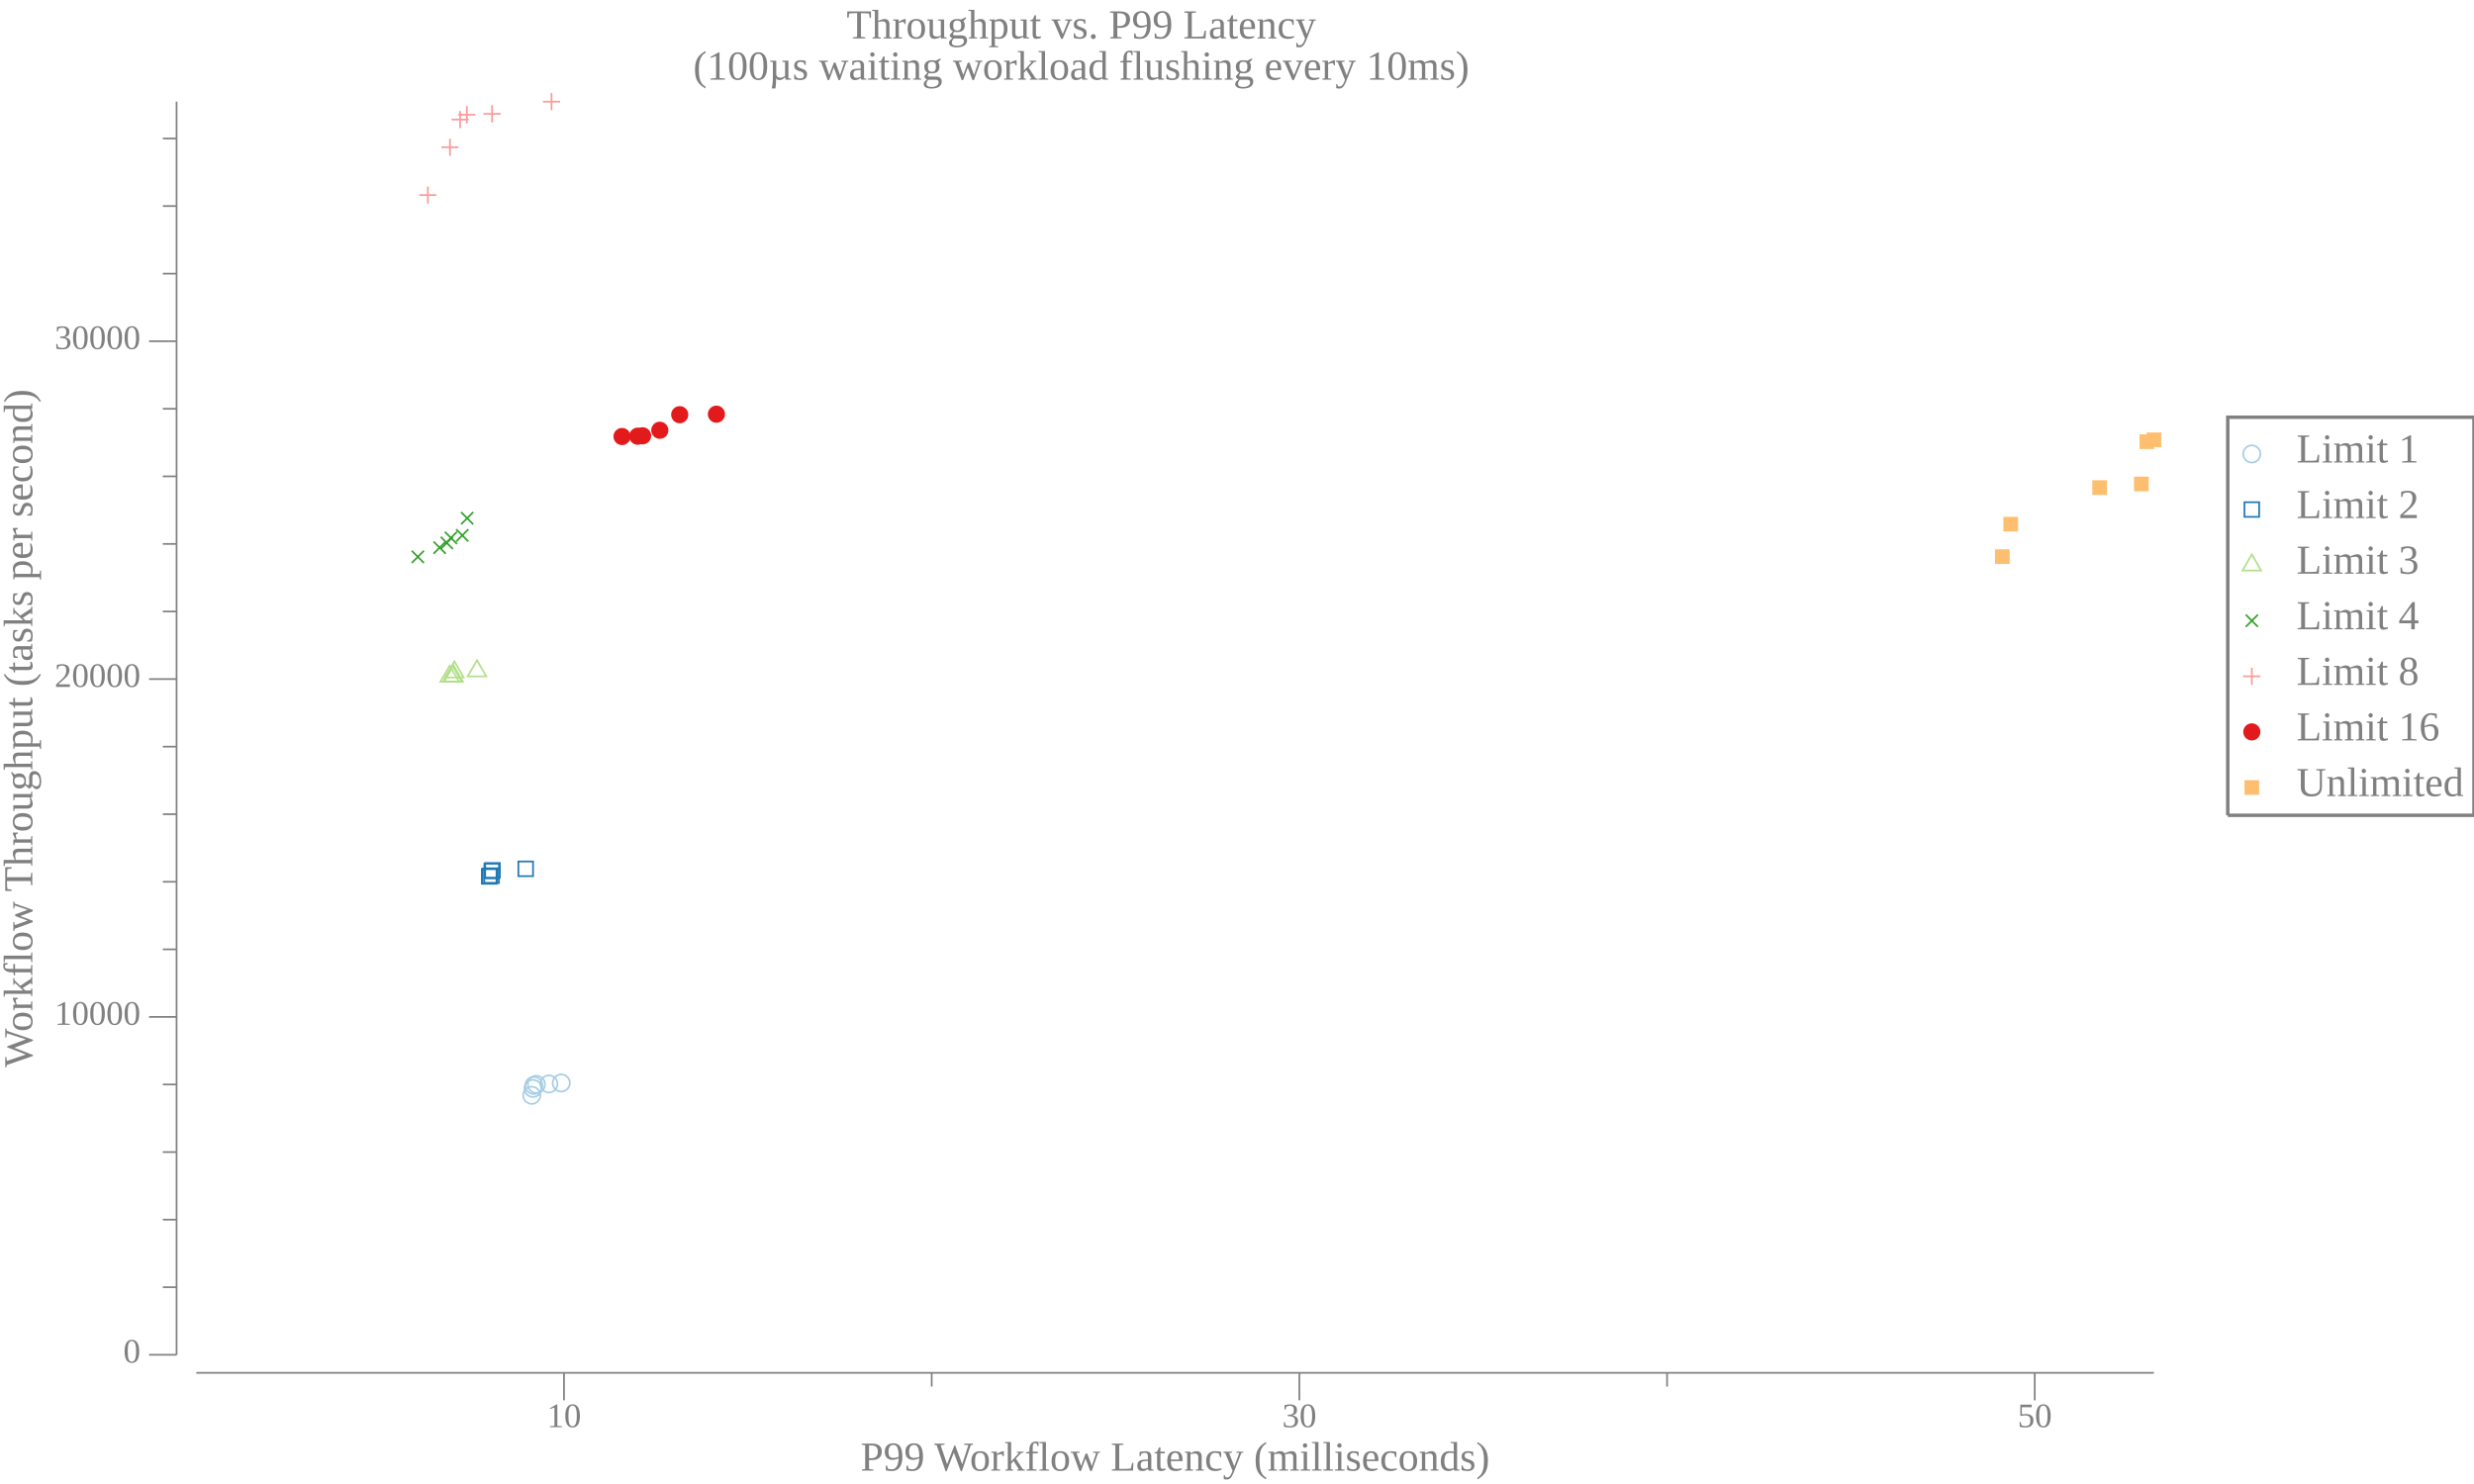
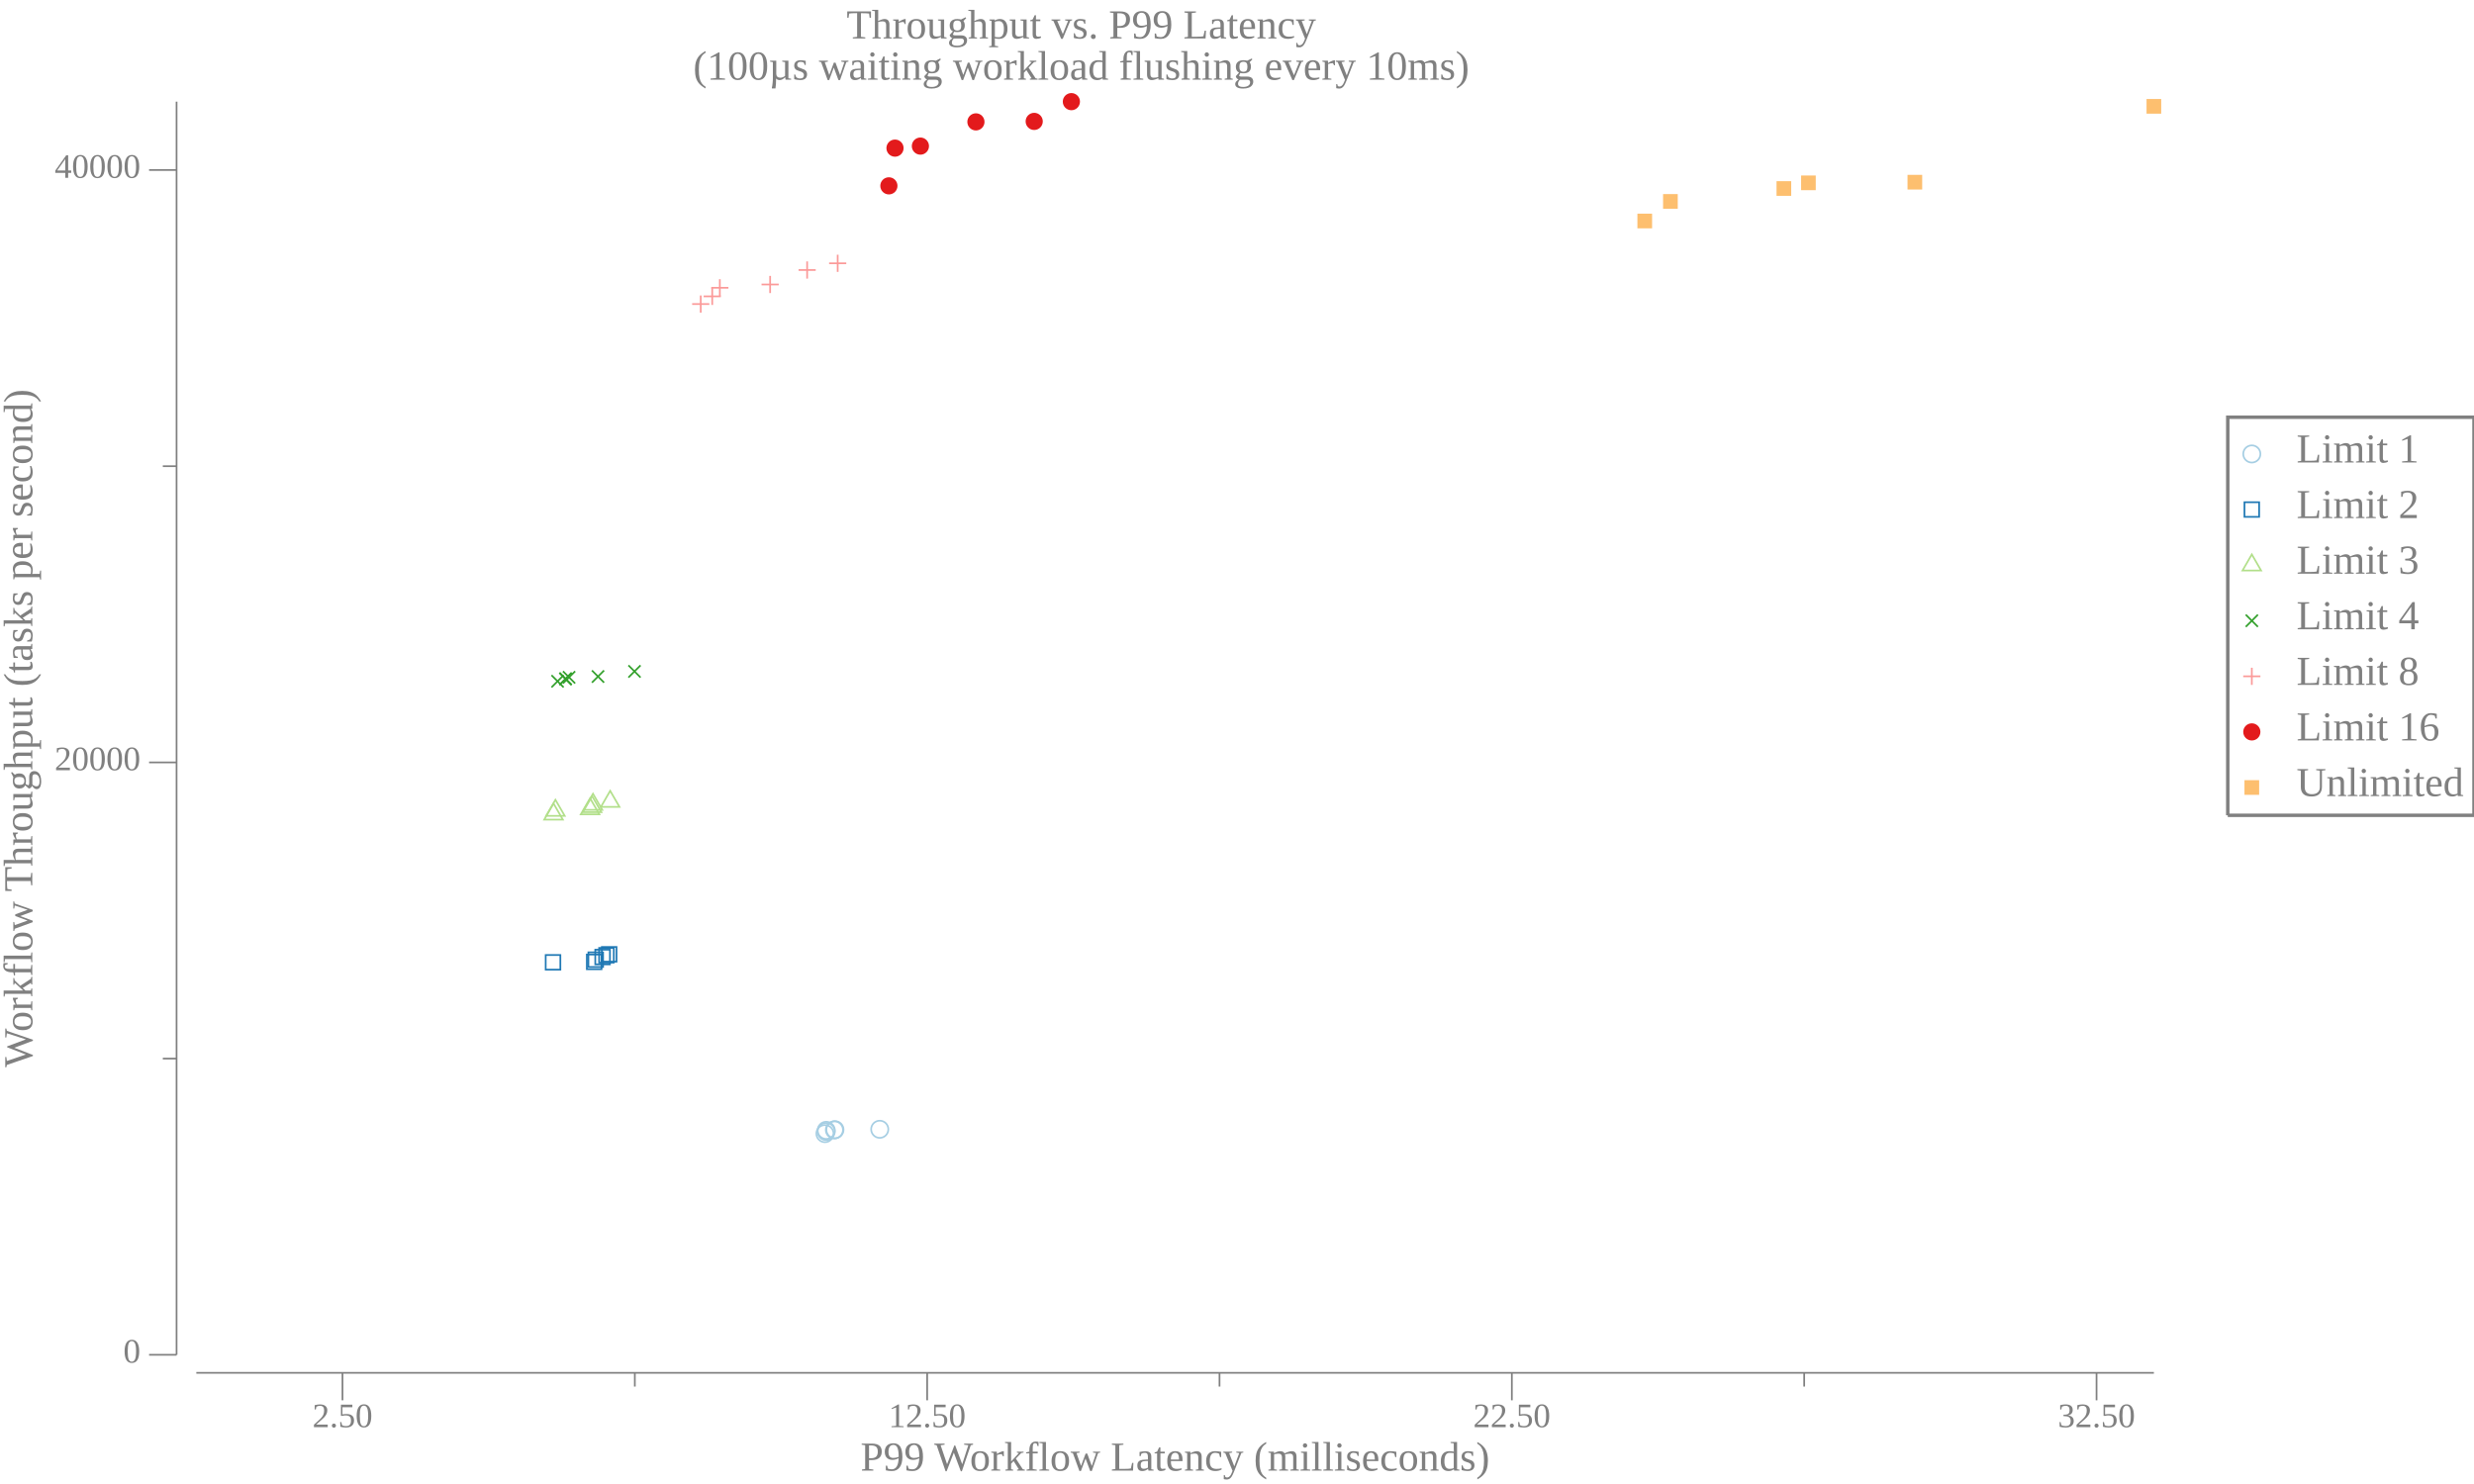
<svg xmlns="http://www.w3.org/2000/svg" width="720pt" height="432pt" viewBox="0 0 720 432">
  <g transform="scale(1, -1) translate(0, -432)">
    <path d="M657.84,299.85A2.5,2.5 0 1 1 652.84,299.85A2.5,2.5 0 1 1 657.84,299.85Z" style="fill:none;stroke:#A6CEE3;stroke-width:0.5" />
    <text x="668.34" y="-297.37" transform="scale(1, -1)" style="font-family:Liberation Serif;font-variant:normal;font-weight:normal;font-style:normal;font-size:12px;fill:#808080">Limit 1</text>
    <path d="M653.2,281.54L657.47,281.54L657.47,285.8L653.2,285.8Z" style="fill:none;stroke:#1F78B4;stroke-width:0.5" />
    <text x="668.34" y="-281.18" transform="scale(1, -1)" style="font-family:Liberation Serif;font-variant:normal;font-weight:normal;font-style:normal;font-size:12px;fill:#808080">Limit 2</text>
    <path d="M655.34,270.61L652.63,265.92L658.04,265.92Z" style="fill:none;stroke:#B2DF8A;stroke-width:0.5" />
    <text x="668.34" y="-265" transform="scale(1, -1)" style="font-family:Liberation Serif;font-variant:normal;font-weight:normal;font-style:normal;font-size:12px;fill:#808080">Limit 3</text>
    <path d="M653.57,249.53L657.11,253.07" style="fill:none;stroke:#33A02C;stroke-width:0.5" />
    <path d="M653.57,253.07L657.11,249.53" style="fill:none;stroke:#33A02C;stroke-width:0.5" />
    <text x="668.34" y="-248.82" transform="scale(1, -1)" style="font-family:Liberation Serif;font-variant:normal;font-weight:normal;font-style:normal;font-size:12px;fill:#808080">Limit 4</text>
    <path d="M655.34,237.62L655.34,232.62" style="fill:none;stroke:#FB9A99;stroke-width:0.5" />
    <path d="M652.84,235.12L657.84,235.12" style="fill:none;stroke:#FB9A99;stroke-width:0.5" />
    <text x="668.34" y="-232.63" transform="scale(1, -1)" style="font-family:Liberation Serif;font-variant:normal;font-weight:normal;font-style:normal;font-size:12px;fill:#808080">Limit 8</text>
    <path d="M657.84,218.94A2.5,2.5 0 1 1 652.84,218.94A2.5,2.5 0 1 1 657.84,218.94Z" style="fill:#E31A1C" />
    <text x="668.34" y="-216.45" transform="scale(1, -1)" style="font-family:Liberation Serif;font-variant:normal;font-weight:normal;font-style:normal;font-size:12px;fill:#808080">Limit 16</text>
    <path d="M653.2,200.62L657.47,200.62L657.47,204.89L653.2,204.89Z" style="fill:#FDBF6F" />
    <text x="668.34" y="-200.26" transform="scale(1, -1)" style="font-family:Liberation Serif;font-variant:normal;font-weight:normal;font-style:normal;font-size:12px;fill:#808080">Unlimited</text>
    <path d="M648.34,194.66L648.34,310.54L720,310.54L720,194.66L648.34,194.66" style="fill:none;stroke:#808080" />
    <path d="M0,0L629.34,0L629.34,432L0,432Z" style="fill:#-8000000000000000-8000000000000000-8000000000000000;fill-opacity:0" />
    <text x="246.35" y="-420.81" transform="scale(1, -1)" style="font-family:Liberation Serif;font-variant:normal;font-weight:normal;font-style:normal;font-size:12px;fill:#808080">Throughput vs. P99 Latency</text>
    <text x="201.73" y="-408.81" transform="scale(1, -1)" style="font-family:Liberation Serif;font-variant:normal;font-weight:normal;font-style:normal;font-size:12px;fill:#808080">(100µs waiting workload flushing every 10ms)</text>
    <text x="250.43" y="-3.902" transform="scale(1, -1)" style="font-family:Liberation Serif;font-variant:normal;font-weight:normal;font-style:normal;font-size:12px;fill:#808080">P99 Workflow Latency (milliseconds)</text>
-     <text x="159.14" y="-16.541" transform="scale(1, -1)" style="font-family:Liberation Serif;font-variant:normal;font-weight:normal;font-style:normal;font-size:10px;fill:#808080">10</text>
-     <text x="373.15" y="-16.541" transform="scale(1, -1)" style="font-family:Liberation Serif;font-variant:normal;font-weight:normal;font-style:normal;font-size:10px;fill:#808080">30</text>
-     <text x="587.17" y="-16.541" transform="scale(1, -1)" style="font-family:Liberation Serif;font-variant:normal;font-weight:normal;font-style:normal;font-size:10px;fill:#808080">50</text>
-     <path d="M164.14,24.363L164.14,32.363" style="fill:none;stroke:#808080;stroke-width:0.5" />
-     <path d="M378.15,24.363L378.15,32.363" style="fill:none;stroke:#808080;stroke-width:0.5" />
-     <path d="M592.17,24.363L592.17,32.363" style="fill:none;stroke:#808080;stroke-width:0.5" />
-     <path d="M271.15,28.363L271.15,32.363" style="fill:none;stroke:#808080;stroke-width:0.5" />
-     <path d="M485.16,28.363L485.16,32.363" style="fill:none;stroke:#808080;stroke-width:0.5" />
+     <text x="90.925" y="-16.541" transform="scale(1, -1)" style="font-family:Liberation Serif;font-variant:normal;font-weight:normal;font-style:normal;font-size:10px;fill:#808080">2.50</text>
+     <text x="258.58" y="-16.541" transform="scale(1, -1)" style="font-family:Liberation Serif;font-variant:normal;font-weight:normal;font-style:normal;font-size:10px;fill:#808080">12.50</text>
+     <text x="428.74" y="-16.541" transform="scale(1, -1)" style="font-family:Liberation Serif;font-variant:normal;font-weight:normal;font-style:normal;font-size:10px;fill:#808080">22.50</text>
+     <text x="598.9" y="-16.541" transform="scale(1, -1)" style="font-family:Liberation Serif;font-variant:normal;font-weight:normal;font-style:normal;font-size:10px;fill:#808080">32.50</text>
+     <path d="M99.675,24.363L99.675,32.363" style="fill:none;stroke:#808080;stroke-width:0.5" />
+     <path d="M269.83,24.363L269.83,32.363" style="fill:none;stroke:#808080;stroke-width:0.5" />
+     <path d="M439.99,24.363L439.99,32.363" style="fill:none;stroke:#808080;stroke-width:0.5" />
+     <path d="M610.15,24.363L610.15,32.363" style="fill:none;stroke:#808080;stroke-width:0.5" />
+     <path d="M184.75,28.363L184.75,32.363" style="fill:none;stroke:#808080;stroke-width:0.5" />
+     <path d="M354.91,28.363L354.91,32.363" style="fill:none;stroke:#808080;stroke-width:0.5" />
+     <path d="M525.07,28.363L525.07,32.363" style="fill:none;stroke:#808080;stroke-width:0.5" />
    <path d="M57.135,32.363L626.84,32.363" style="fill:none;stroke:#808080;stroke-width:0.5" />
    <g transform="rotate(90)">
      <text x="121.29" y="9.387" transform="scale(1, -1)" style="font-family:Liberation Serif;font-variant:normal;font-weight:normal;font-style:normal;font-size:12px;fill:#808080">Workflow Throughput (tasks per second)</text>
    </g>
    <text x="35.885" y="-35.328" transform="scale(1, -1)" style="font-family:Liberation Serif;font-variant:normal;font-weight:normal;font-style:normal;font-size:10px;fill:#808080">0</text>
-     <text x="15.885" y="-133.68" transform="scale(1, -1)" style="font-family:Liberation Serif;font-variant:normal;font-weight:normal;font-style:normal;font-size:10px;fill:#808080">10000</text>
-     <text x="15.885" y="-232.03" transform="scale(1, -1)" style="font-family:Liberation Serif;font-variant:normal;font-weight:normal;font-style:normal;font-size:10px;fill:#808080">20000</text>
-     <text x="15.885" y="-330.39" transform="scale(1, -1)" style="font-family:Liberation Serif;font-variant:normal;font-weight:normal;font-style:normal;font-size:10px;fill:#808080">30000</text>
+     <text x="15.885" y="-207.78" transform="scale(1, -1)" style="font-family:Liberation Serif;font-variant:normal;font-weight:normal;font-style:normal;font-size:10px;fill:#808080">20000</text>
+     <text x="15.885" y="-380.23" transform="scale(1, -1)" style="font-family:Liberation Serif;font-variant:normal;font-weight:normal;font-style:normal;font-size:10px;fill:#808080">40000</text>
    <path d="M43.385,37.613L51.385,37.613" style="fill:none;stroke:#808080;stroke-width:0.5" />
-     <path d="M43.385,135.97L51.385,135.97" style="fill:none;stroke:#808080;stroke-width:0.5" />
-     <path d="M43.385,234.32L51.385,234.32" style="fill:none;stroke:#808080;stroke-width:0.5" />
-     <path d="M43.385,332.67L51.385,332.67" style="fill:none;stroke:#808080;stroke-width:0.5" />
-     <path d="M47.385,57.284L51.385,57.284" style="fill:none;stroke:#808080;stroke-width:0.5" />
-     <path d="M47.385,76.954L51.385,76.954" style="fill:none;stroke:#808080;stroke-width:0.5" />
-     <path d="M47.385,96.625L51.385,96.625" style="fill:none;stroke:#808080;stroke-width:0.5" />
-     <path d="M47.385,116.3L51.385,116.3" style="fill:none;stroke:#808080;stroke-width:0.5" />
-     <path d="M47.385,155.64L51.385,155.64" style="fill:none;stroke:#808080;stroke-width:0.5" />
-     <path d="M47.385,175.31L51.385,175.31" style="fill:none;stroke:#808080;stroke-width:0.5" />
-     <path d="M47.385,194.98L51.385,194.98" style="fill:none;stroke:#808080;stroke-width:0.5" />
-     <path d="M47.385,214.65L51.385,214.65" style="fill:none;stroke:#808080;stroke-width:0.5" />
-     <path d="M47.385,253.99L51.385,253.99" style="fill:none;stroke:#808080;stroke-width:0.5" />
-     <path d="M47.385,273.66L51.385,273.66" style="fill:none;stroke:#808080;stroke-width:0.5" />
-     <path d="M47.385,293.33L51.385,293.33" style="fill:none;stroke:#808080;stroke-width:0.5" />
-     <path d="M47.385,313L51.385,313" style="fill:none;stroke:#808080;stroke-width:0.5" />
-     <path d="M47.385,352.34L51.385,352.34" style="fill:none;stroke:#808080;stroke-width:0.5" />
-     <path d="M47.385,372.01L51.385,372.01" style="fill:none;stroke:#808080;stroke-width:0.5" />
-     <path d="M47.385,391.68L51.385,391.68" style="fill:none;stroke:#808080;stroke-width:0.5" />
+     <path d="M43.385,210.06L51.385,210.06" style="fill:none;stroke:#808080;stroke-width:0.5" />
+     <path d="M43.385,382.51L51.385,382.51" style="fill:none;stroke:#808080;stroke-width:0.5" />
+     <path d="M47.385,123.84L51.385,123.84" style="fill:none;stroke:#808080;stroke-width:0.5" />
+     <path d="M47.385,296.29L51.385,296.29" style="fill:none;stroke:#808080;stroke-width:0.5" />
    <path d="M51.385,37.613L51.385,402.41" style="fill:none;stroke:#808080;stroke-width:0.5" />
-     <path d="M157.26,113.15A2.5,2.5 0 1 1 152.26,113.15A2.5,2.5 0 1 1 157.26,113.15Z" style="fill:none;stroke:#A6CEE3;stroke-width:0.5" />
-     <path d="M157.62,115.15A2.5,2.5 0 1 1 152.62,115.15A2.5,2.5 0 1 1 157.62,115.15Z" style="fill:none;stroke:#A6CEE3;stroke-width:0.5" />
-     <path d="M157.86,116.01A2.5,2.5 0 1 1 152.86,116.01A2.5,2.5 0 1 1 157.86,116.01Z" style="fill:none;stroke:#A6CEE3;stroke-width:0.5" />
-     <path d="M158.61,116.34A2.5,2.5 0 1 1 153.61,116.34A2.5,2.5 0 1 1 158.61,116.34Z" style="fill:none;stroke:#A6CEE3;stroke-width:0.5" />
-     <path d="M162.25,116.46A2.5,2.5 0 1 1 157.25,116.46A2.5,2.5 0 1 1 162.25,116.46Z" style="fill:none;stroke:#A6CEE3;stroke-width:0.5" />
-     <path d="M165.84,116.74A2.5,2.5 0 1 1 160.84,116.74A2.5,2.5 0 1 1 165.84,116.74Z" style="fill:none;stroke:#A6CEE3;stroke-width:0.5" />
-     <path d="M140.23,174.72L144.5,174.72L144.5,178.98L140.23,178.98Z" style="fill:none;stroke:#1F78B4;stroke-width:0.5" />
-     <path d="M140.43,174.92L144.7,174.92L144.7,179.19L140.43,179.19Z" style="fill:none;stroke:#1F78B4;stroke-width:0.5" />
-     <path d="M140.95,174.96L145.22,174.96L145.22,179.23L140.95,179.23Z" style="fill:none;stroke:#1F78B4;stroke-width:0.5" />
-     <path d="M140.97,176.3L145.23,176.3L145.23,180.57L140.97,180.57Z" style="fill:none;stroke:#1F78B4;stroke-width:0.5" />
-     <path d="M141.2,176.51L145.47,176.51L145.47,180.77L141.2,180.77Z" style="fill:none;stroke:#1F78B4;stroke-width:0.5" />
-     <path d="M150.86,176.95L155.13,176.95L155.13,181.22L150.86,181.22Z" style="fill:none;stroke:#1F78B4;stroke-width:0.5" />
-     <path d="M130.88,238.23L128.17,233.54L133.58,233.54Z" style="fill:none;stroke:#B2DF8A;stroke-width:0.5" />
-     <path d="M131.71,238.24L129,233.55L134.41,233.55Z" style="fill:none;stroke:#B2DF8A;stroke-width:0.5" />
-     <path d="M131.74,238.3L129.03,233.61L134.45,233.61Z" style="fill:none;stroke:#B2DF8A;stroke-width:0.5" />
-     <path d="M132,238.32L129.29,233.63L134.71,233.63Z" style="fill:none;stroke:#B2DF8A;stroke-width:0.5" />
-     <path d="M132.24,239.47L129.53,234.78L134.95,234.78Z" style="fill:none;stroke:#B2DF8A;stroke-width:0.5" />
-     <path d="M138.82,239.79L136.11,235.11L141.52,235.11Z" style="fill:none;stroke:#B2DF8A;stroke-width:0.5" />
-     <path d="M119.83,268.13L123.37,271.67" style="fill:none;stroke:#33A02C;stroke-width:0.5" />
-     <path d="M119.83,271.67L123.37,268.13" style="fill:none;stroke:#33A02C;stroke-width:0.5" />
-     <path d="M126.17,270.82L129.71,274.35" style="fill:none;stroke:#33A02C;stroke-width:0.5" />
-     <path d="M126.17,274.35L129.71,270.82" style="fill:none;stroke:#33A02C;stroke-width:0.5" />
-     <path d="M128.27,272.19L131.8,275.72" style="fill:none;stroke:#33A02C;stroke-width:0.5" />
-     <path d="M128.27,275.72L131.8,272.19" style="fill:none;stroke:#33A02C;stroke-width:0.5" />
-     <path d="M129.46,273.65L133,277.19" style="fill:none;stroke:#33A02C;stroke-width:0.5" />
-     <path d="M129.46,277.19L133,273.65" style="fill:none;stroke:#33A02C;stroke-width:0.5" />
-     <path d="M132.76,274.38L136.3,277.92" style="fill:none;stroke:#33A02C;stroke-width:0.5" />
-     <path d="M132.76,277.92L136.3,274.38" style="fill:none;stroke:#33A02C;stroke-width:0.5" />
-     <path d="M134.19,279.38L137.72,282.91" style="fill:none;stroke:#33A02C;stroke-width:0.5" />
-     <path d="M134.19,282.91L137.72,279.38" style="fill:none;stroke:#33A02C;stroke-width:0.5" />
-     <path d="M124.52,377.71L124.52,372.71" style="fill:none;stroke:#FB9A99;stroke-width:0.5" />
-     <path d="M122.02,375.21L127.02,375.21" style="fill:none;stroke:#FB9A99;stroke-width:0.5" />
-     <path d="M130.95,391.64L130.95,386.64" style="fill:none;stroke:#FB9A99;stroke-width:0.5" />
-     <path d="M128.45,389.14L133.45,389.14" style="fill:none;stroke:#FB9A99;stroke-width:0.5" />
-     <path d="M133.9,399.7L133.9,394.7" style="fill:none;stroke:#FB9A99;stroke-width:0.5" />
-     <path d="M131.4,397.2L136.4,397.2" style="fill:none;stroke:#FB9A99;stroke-width:0.5" />
-     <path d="M135.86,401.1L135.86,396.1" style="fill:none;stroke:#FB9A99;stroke-width:0.5" />
-     <path d="M133.36,398.6L138.36,398.6" style="fill:none;stroke:#FB9A99;stroke-width:0.5" />
-     <path d="M143.2,401.36L143.2,396.36" style="fill:none;stroke:#FB9A99;stroke-width:0.5" />
-     <path d="M140.7,398.86L145.7,398.86" style="fill:none;stroke:#FB9A99;stroke-width:0.5" />
-     <path d="M160.51,404.91L160.51,399.91" style="fill:none;stroke:#FB9A99;stroke-width:0.5" />
-     <path d="M158.01,402.41L163.01,402.41" style="fill:none;stroke:#FB9A99;stroke-width:0.5" />
-     <path d="M183.53,304.93A2.5,2.5 0 1 1 178.53,304.93A2.5,2.5 0 1 1 183.53,304.93Z" style="fill:#E31A1C" />
-     <path d="M188.1,305.02A2.5,2.5 0 1 1 183.1,305.02A2.5,2.5 0 1 1 188.1,305.02Z" style="fill:#E31A1C" />
-     <path d="M189.52,305.13A2.5,2.5 0 1 1 184.52,305.13A2.5,2.5 0 1 1 189.52,305.13Z" style="fill:#E31A1C" />
-     <path d="M194.52,306.75A2.5,2.5 0 1 1 189.52,306.75A2.5,2.5 0 1 1 194.52,306.75Z" style="fill:#E31A1C" />
-     <path d="M200.32,311.28A2.5,2.5 0 1 1 195.32,311.28A2.5,2.5 0 1 1 200.32,311.28Z" style="fill:#E31A1C" />
-     <path d="M211,311.43A2.5,2.5 0 1 1 206,311.43A2.5,2.5 0 1 1 211,311.43Z" style="fill:#E31A1C" />
-     <path d="M580.6,267.83L584.87,267.83L584.87,272.09L580.6,272.09Z" style="fill:#FDBF6F" />
-     <path d="M583.04,277.28L587.3,277.28L587.3,281.55L583.04,281.55Z" style="fill:#FDBF6F" />
-     <path d="M608.93,287.93L613.2,287.93L613.2,292.2L608.93,292.2Z" style="fill:#FDBF6F" />
-     <path d="M621.06,288.97L625.33,288.97L625.33,293.24L621.06,293.24Z" style="fill:#FDBF6F" />
-     <path d="M622.66,301.29L626.93,301.29L626.93,305.55L622.66,305.55Z" style="fill:#FDBF6F" />
-     <path d="M624.7,301.83L628.97,301.83L628.97,306.1L624.7,306.1Z" style="fill:#FDBF6F" />
+     <path d="M242.58,102A2.5,2.5 0 1 1 237.58,102A2.5,2.5 0 1 1 242.58,102Z" style="fill:none;stroke:#A6CEE3;stroke-width:0.5" />
+     <path d="M242.94,102.6A2.5,2.5 0 1 1 237.94,102.6A2.5,2.5 0 1 1 242.94,102.6Z" style="fill:none;stroke:#A6CEE3;stroke-width:0.5" />
+     <path d="M242.95,102.95A2.5,2.5 0 1 1 237.95,102.95A2.5,2.5 0 1 1 242.95,102.95Z" style="fill:none;stroke:#A6CEE3;stroke-width:0.5" />
+     <path d="M245.33,103.08A2.5,2.5 0 1 1 240.33,103.08A2.5,2.5 0 1 1 245.33,103.08Z" style="fill:none;stroke:#A6CEE3;stroke-width:0.5" />
+     <path d="M245.49,103.14A2.5,2.5 0 1 1 240.49,103.14A2.5,2.5 0 1 1 245.49,103.14Z" style="fill:none;stroke:#A6CEE3;stroke-width:0.5" />
+     <path d="M258.53,103.26A2.5,2.5 0 1 1 253.53,103.26A2.5,2.5 0 1 1 258.53,103.26Z" style="fill:none;stroke:#A6CEE3;stroke-width:0.5" />
+     <path d="M158.81,149.73L163.08,149.73L163.08,153.99L158.81,153.99Z" style="fill:none;stroke:#1F78B4;stroke-width:0.5" />
+     <path d="M170.79,149.86L175.06,149.86L175.06,154.13L170.79,154.13Z" style="fill:none;stroke:#1F78B4;stroke-width:0.5" />
+     <path d="M171.24,150.5L175.51,150.5L175.51,154.77L171.24,154.77Z" style="fill:none;stroke:#1F78B4;stroke-width:0.5" />
+     <path d="M173.24,151.27L177.51,151.27L177.51,155.54L173.24,155.54Z" style="fill:none;stroke:#1F78B4;stroke-width:0.5" />
+     <path d="M174.36,151.78L178.63,151.78L178.63,156.05L174.36,156.05Z" style="fill:none;stroke:#1F78B4;stroke-width:0.5" />
+     <path d="M175.15,152.06L179.42,152.06L179.42,156.33L175.15,156.33Z" style="fill:none;stroke:#1F78B4;stroke-width:0.5" />
+     <path d="M161.09,198.1L158.39,193.41L163.8,193.41Z" style="fill:none;stroke:#B2DF8A;stroke-width:0.5" />
+     <path d="M161.64,199.18L158.93,194.5L164.35,194.5Z" style="fill:none;stroke:#B2DF8A;stroke-width:0.5" />
+     <path d="M171.73,199.62L169.02,194.94L174.44,194.94Z" style="fill:none;stroke:#B2DF8A;stroke-width:0.5" />
+     <path d="M172.32,200.25L169.62,195.57L175.03,195.57Z" style="fill:none;stroke:#B2DF8A;stroke-width:0.5" />
+     <path d="M172.58,200.93L169.88,196.24L175.29,196.24Z" style="fill:none;stroke:#B2DF8A;stroke-width:0.5" />
+     <path d="M177.58,201.79L174.88,197.1L180.29,197.1Z" style="fill:none;stroke:#B2DF8A;stroke-width:0.5" />
+     <path d="M160.5,231.91L164.03,235.45" style="fill:none;stroke:#33A02C;stroke-width:0.5" />
+     <path d="M160.5,235.45L164.03,231.91" style="fill:none;stroke:#33A02C;stroke-width:0.5" />
+     <path d="M162.79,232.58L166.32,236.12" style="fill:none;stroke:#33A02C;stroke-width:0.5" />
+     <path d="M162.79,236.12L166.32,232.58" style="fill:none;stroke:#33A02C;stroke-width:0.5" />
+     <path d="M162.85,232.65L166.39,236.19" style="fill:none;stroke:#33A02C;stroke-width:0.5" />
+     <path d="M162.85,236.19L166.39,232.65" style="fill:none;stroke:#33A02C;stroke-width:0.5" />
+     <path d="M163.84,233.06L167.38,236.59" style="fill:none;stroke:#33A02C;stroke-width:0.5" />
+     <path d="M163.84,236.59L167.38,233.06" style="fill:none;stroke:#33A02C;stroke-width:0.5" />
+     <path d="M172.27,233.29L175.8,236.83" style="fill:none;stroke:#33A02C;stroke-width:0.5" />
+     <path d="M172.27,236.83L175.8,233.29" style="fill:none;stroke:#33A02C;stroke-width:0.5" />
+     <path d="M182.89,234.78L186.42,238.32" style="fill:none;stroke:#33A02C;stroke-width:0.5" />
+     <path d="M182.89,238.32L186.42,234.78" style="fill:none;stroke:#33A02C;stroke-width:0.5" />
+     <path d="M203.93,345.99L203.93,340.99" style="fill:none;stroke:#FB9A99;stroke-width:0.5" />
+     <path d="M201.43,343.49L206.43,343.49" style="fill:none;stroke:#FB9A99;stroke-width:0.5" />
+     <path d="M207.28,348.23L207.28,343.23" style="fill:none;stroke:#FB9A99;stroke-width:0.5" />
+     <path d="M204.78,345.73L209.78,345.73" style="fill:none;stroke:#FB9A99;stroke-width:0.5" />
+     <path d="M209.49,350.73L209.49,345.73" style="fill:none;stroke:#FB9A99;stroke-width:0.5" />
+     <path d="M206.99,348.23L211.99,348.23" style="fill:none;stroke:#FB9A99;stroke-width:0.5" />
+     <path d="M224.13,351.69L224.13,346.69" style="fill:none;stroke:#FB9A99;stroke-width:0.5" />
+     <path d="M221.63,349.19L226.63,349.19" style="fill:none;stroke:#FB9A99;stroke-width:0.5" />
+     <path d="M234.9,355.9L234.9,350.9" style="fill:none;stroke:#FB9A99;stroke-width:0.5" />
+     <path d="M232.4,353.4L237.4,353.4" style="fill:none;stroke:#FB9A99;stroke-width:0.5" />
+     <path d="M243.79,357.85L243.79,352.85" style="fill:none;stroke:#FB9A99;stroke-width:0.5" />
+     <path d="M241.29,355.35L246.29,355.35" style="fill:none;stroke:#FB9A99;stroke-width:0.5" />
+     <path d="M261.19,377.9A2.5,2.5 0 1 1 256.19,377.9A2.5,2.5 0 1 1 261.19,377.9Z" style="fill:#E31A1C" />
+     <path d="M262.97,388.88A2.5,2.5 0 1 1 257.97,388.88A2.5,2.5 0 1 1 262.97,388.88Z" style="fill:#E31A1C" />
+     <path d="M270.36,389.47A2.5,2.5 0 1 1 265.36,389.47A2.5,2.5 0 1 1 270.36,389.47Z" style="fill:#E31A1C" />
+     <path d="M286.52,396.52A2.5,2.5 0 1 1 281.52,396.52A2.5,2.5 0 1 1 286.52,396.52Z" style="fill:#E31A1C" />
+     <path d="M303.48,396.66A2.5,2.5 0 1 1 298.48,396.66A2.5,2.5 0 1 1 303.48,396.66Z" style="fill:#E31A1C" />
+     <path d="M314.3,402.41A2.5,2.5 0 1 1 309.3,402.41A2.5,2.5 0 1 1 314.3,402.41Z" style="fill:#E31A1C" />
+     <path d="M476.53,365.53L480.8,365.53L480.8,369.8L476.53,369.8Z" style="fill:#FDBF6F" />
+     <path d="M484,371.23L488.27,371.23L488.27,375.5L484,375.5Z" style="fill:#FDBF6F" />
+     <path d="M517.02,374.99L521.29,374.99L521.29,379.26L517.02,379.26Z" style="fill:#FDBF6F" />
+     <path d="M524.17,376.64L528.43,376.64L528.43,380.91L524.17,380.91Z" style="fill:#FDBF6F" />
+     <path d="M555.14,376.83L559.41,376.83L559.41,381.1L555.14,381.1Z" style="fill:#FDBF6F" />
+     <path d="M624.7,398.91L628.97,398.91L628.97,403.18L624.7,403.18Z" style="fill:#FDBF6F" />
  </g>
</svg>
